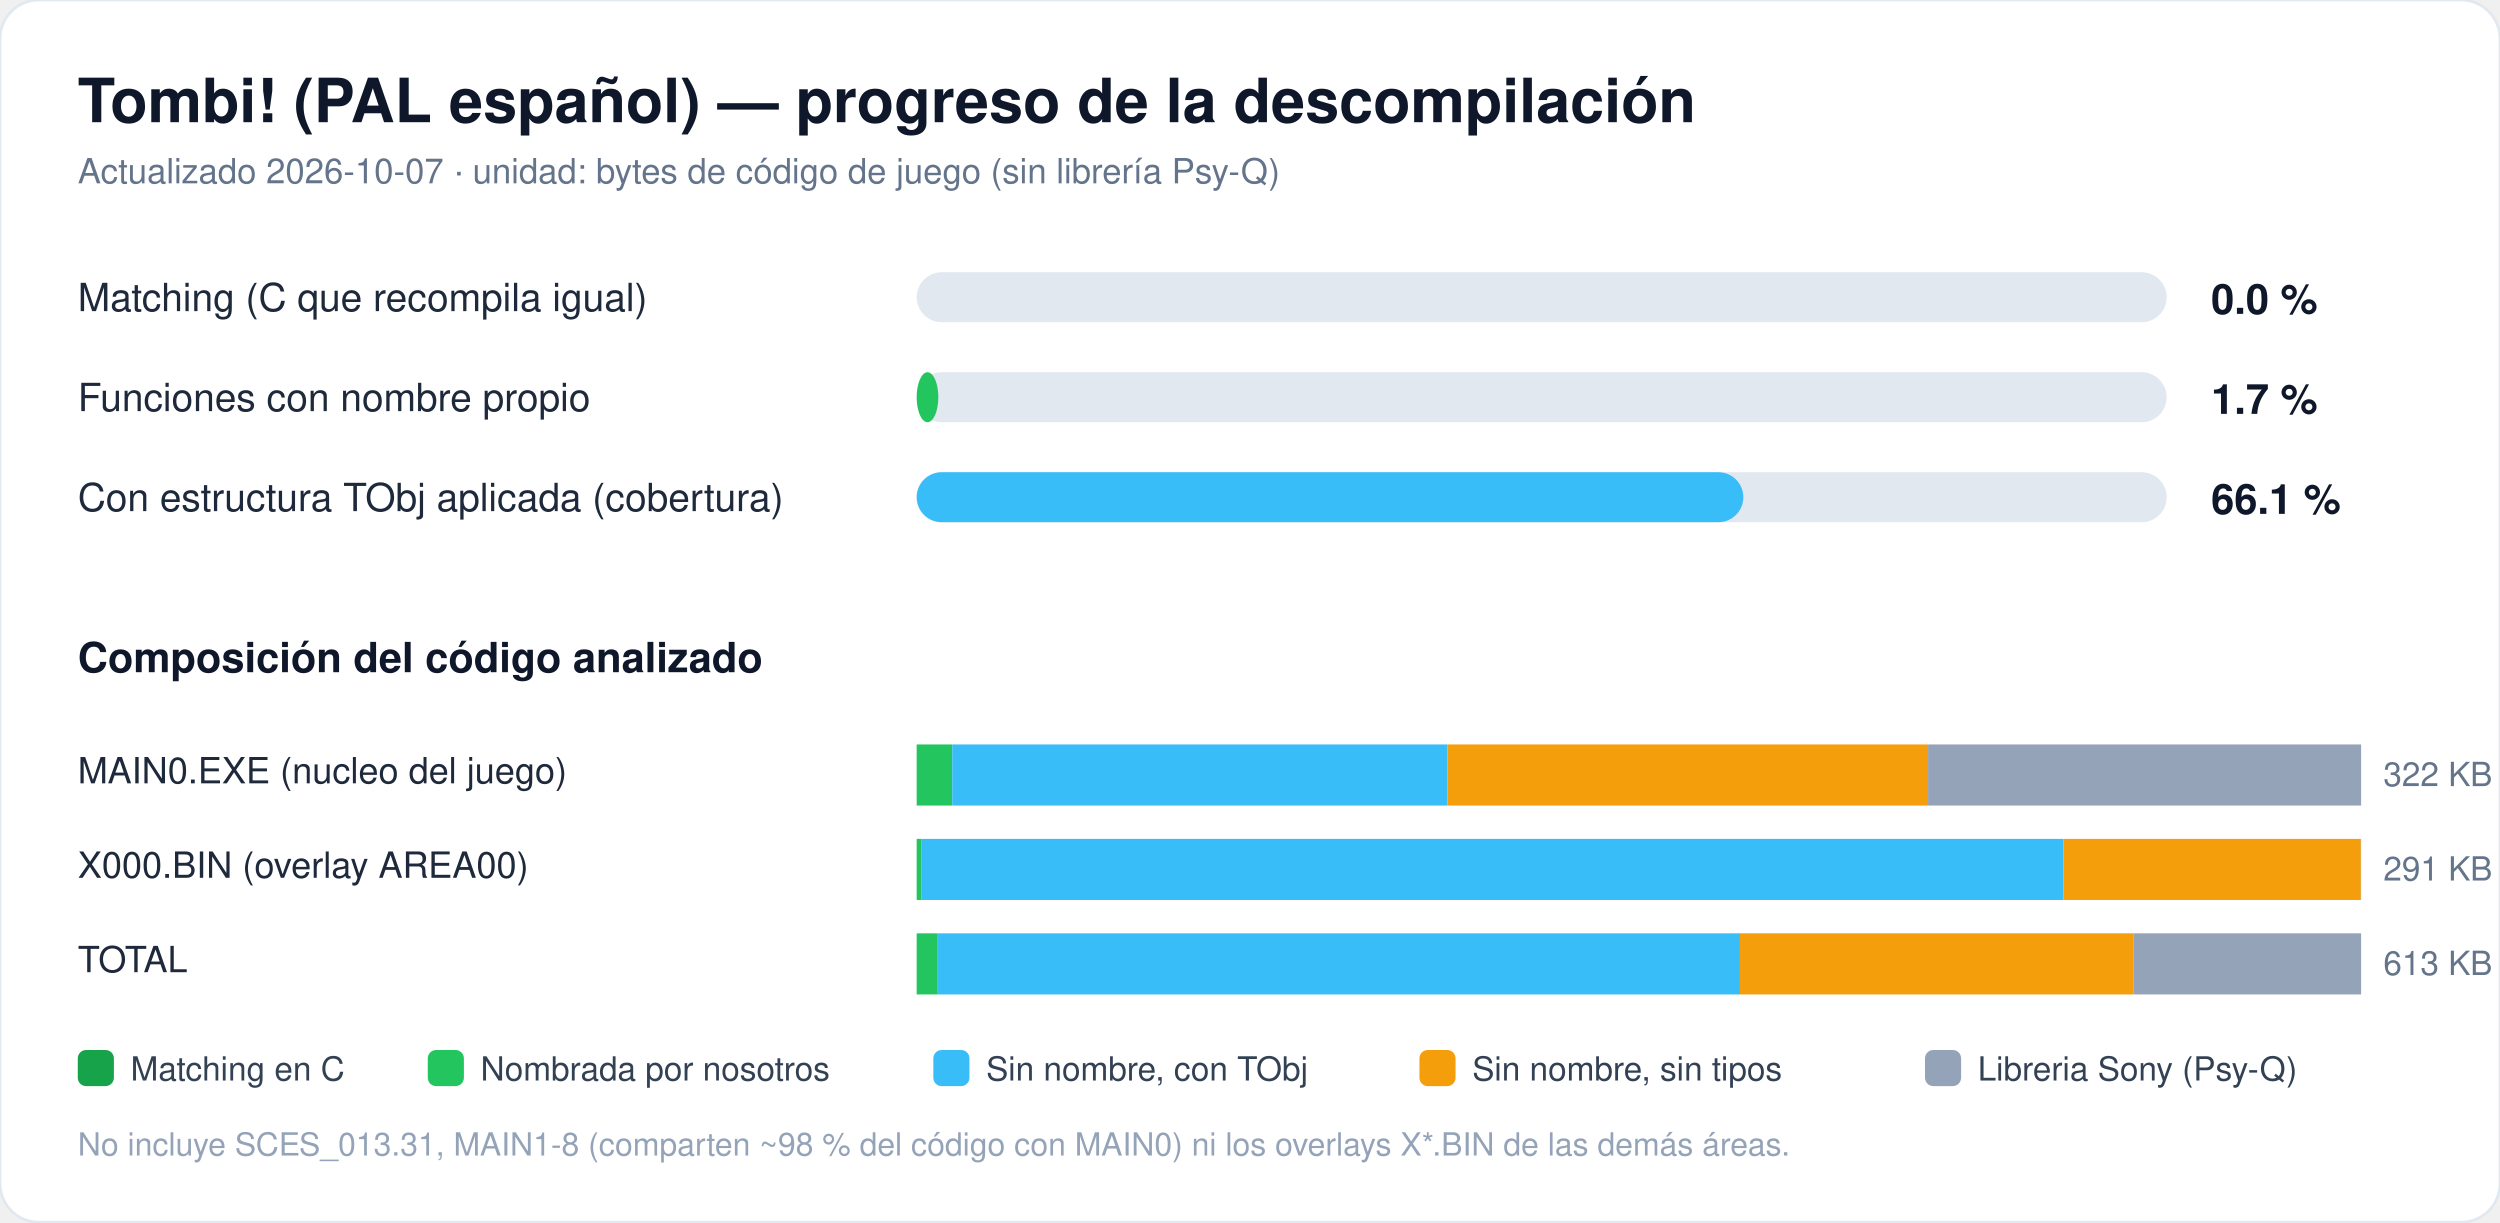
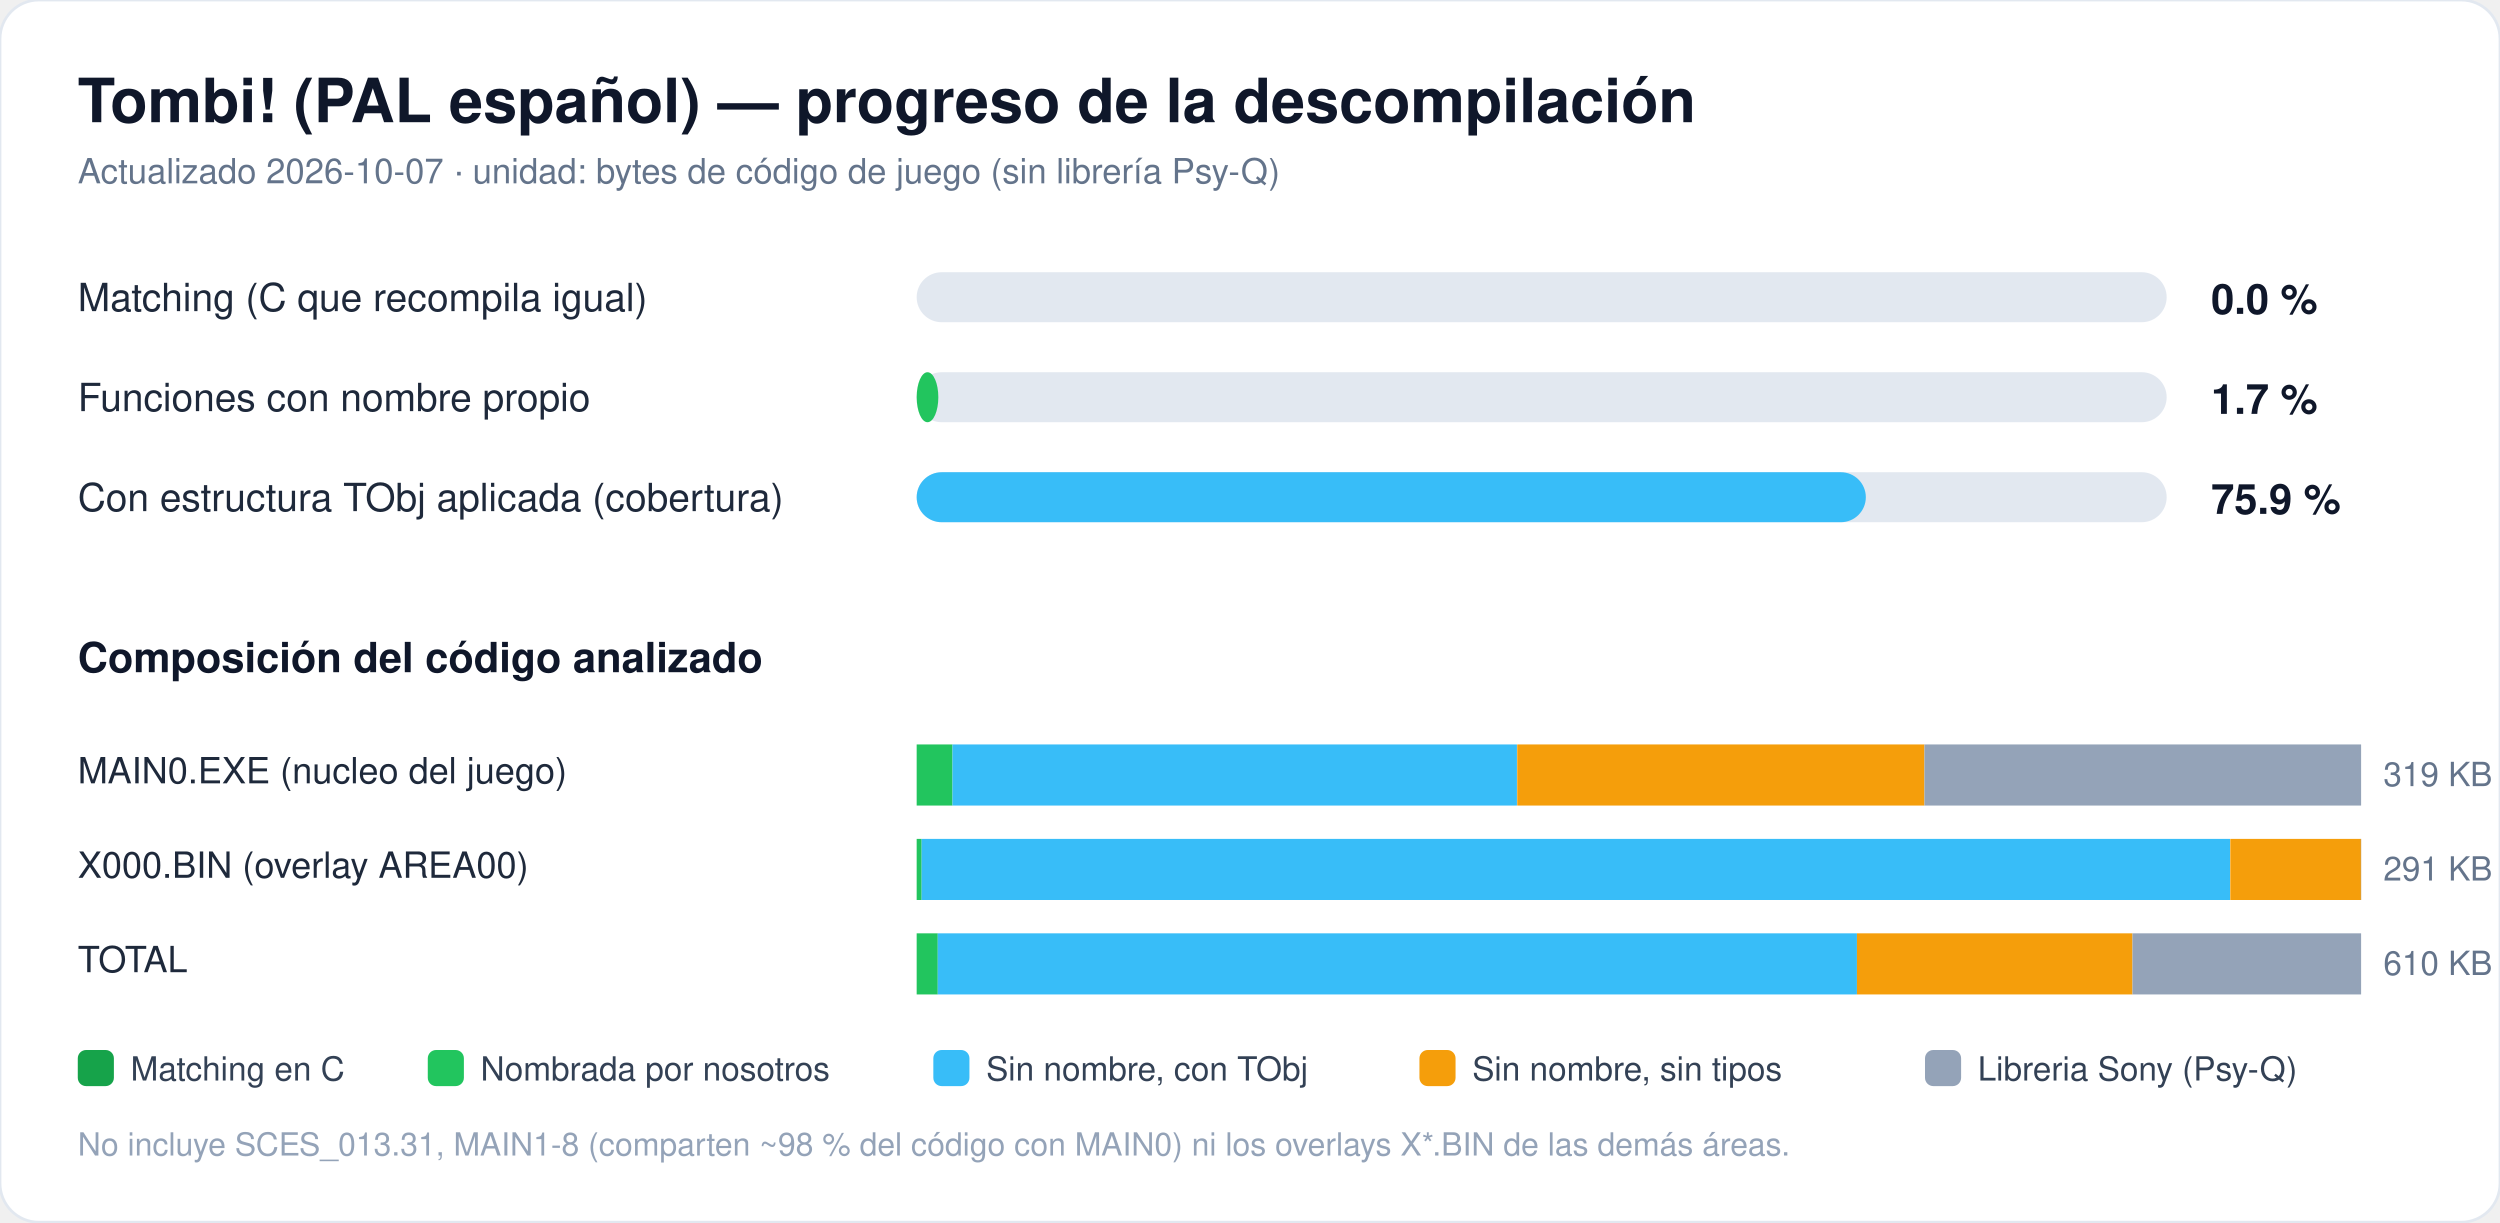
<svg xmlns="http://www.w3.org/2000/svg" width="900" height="440" viewBox="0 0 900 440" role="img" aria-label="Progreso de la descompilacion">
  <rect width="900" height="440" rx="14" fill="#ffffff" stroke="#e2e8f0" />
  <text x="28" y="44" font-family="Segoe UI,Helvetica,Arial,sans-serif" font-size="22" font-weight="700" fill="#0f172a">Tombi! (PAL español) — progreso de la descompilación</text>
  <text x="28" y="66" font-family="Segoe UI,Helvetica,Arial,sans-serif" font-size="12.5" fill="#64748b">Actualizado 2026-10-07 · unidad: bytes de código de juego (sin librería Psy-Q)</text>
  <text x="28" y="112" font-family="Segoe UI,Helvetica,Arial,sans-serif" font-size="14" fill="#1e293b">Matching (C que recompila igual)</text>
  <rect x="330" y="98" width="450" height="18" rx="9" fill="#e2e8f0" />
  <text x="796" y="113" font-family="Segoe UI,Helvetica,Arial,sans-serif" font-size="15" font-weight="700" fill="#0f172a">0.0 %</text>
  <text x="28" y="148" font-family="Segoe UI,Helvetica,Arial,sans-serif" font-size="14" fill="#1e293b">Funciones con nombre propio</text>
  <rect x="330" y="134" width="450" height="18" rx="9" fill="#e2e8f0" />
  <rect x="330" y="134" width="7.8" height="18" rx="9" fill="#22c55e" />
  <text x="796" y="149" font-family="Segoe UI,Helvetica,Arial,sans-serif" font-size="15" font-weight="700" fill="#0f172a">1.7 %</text>
  <text x="28" y="184" font-family="Segoe UI,Helvetica,Arial,sans-serif" font-size="14" fill="#1e293b">Con estructura TObj aplicada (cobertura)</text>
  <rect x="330" y="170" width="450" height="18" rx="9" fill="#e2e8f0" />
-   <rect x="330" y="170" width="297.6" height="18" rx="9" fill="#38bdf8" />
-   <text x="796" y="185" font-family="Segoe UI,Helvetica,Arial,sans-serif" font-size="15" font-weight="700" fill="#0f172a">66.1 %</text>
+   <rect x="330" y="170" width="341.7" height="18" rx="9" fill="#38bdf8" />
+   <text x="796" y="185" font-family="Segoe UI,Helvetica,Arial,sans-serif" font-size="15" font-weight="700" fill="#0f172a">75.9 %</text>
  <text x="28" y="242" font-family="Segoe UI,Helvetica,Arial,sans-serif" font-size="15" font-weight="700" fill="#0f172a">Composición del código analizado</text>
  <text x="28" y="282" font-family="Segoe UI,Helvetica,Arial,sans-serif" font-size="13" fill="#1e293b">MAIN0.EXE (nucleo del juego)</text>
-   <rect x="330.0" y="268" width="12.8" height="22" fill="#22c55e" />
-   <rect x="342.8" y="268" width="178.3" height="22" fill="#38bdf8" />
-   <rect x="521.1" y="268" width="173.0" height="22" fill="#f59e0b" />
-   <rect x="694.1" y="268" width="155.9" height="22" fill="#94a3b8" />
-   <text x="858" y="283" font-family="Segoe UI,Helvetica,Arial,sans-serif" font-size="12" fill="#64748b" text-anchor="start">322 KB</text>
+   <rect x="330.0" y="268" width="12.9" height="22" fill="#22c55e" />
+   <rect x="342.9" y="268" width="203.2" height="22" fill="#38bdf8" />
+   <rect x="546.2" y="268" width="146.6" height="22" fill="#f59e0b" />
+   <rect x="692.8" y="268" width="157.2" height="22" fill="#94a3b8" />
+   <text x="858" y="283" font-family="Segoe UI,Helvetica,Arial,sans-serif" font-size="12" fill="#64748b" text-anchor="start">319 KB</text>
  <text x="28" y="316" font-family="Segoe UI,Helvetica,Arial,sans-serif" font-size="13" fill="#1e293b">X000.BIN (overlay AREA00)</text>
  <rect x="330.0" y="302" width="1.8" height="22" fill="#22c55e" />
-   <rect x="331.8" y="302" width="411.1" height="22" fill="#38bdf8" />
-   <rect x="742.9" y="302" width="107.0" height="22" fill="#f59e0b" />
+   <rect x="331.8" y="302" width="471.0" height="22" fill="#38bdf8" />
+   <rect x="802.9" y="302" width="47.1" height="22" fill="#f59e0b" />
  <rect x="849.9" y="302" width="0.1" height="22" fill="#94a3b8" />
  <text x="858" y="317" font-family="Segoe UI,Helvetica,Arial,sans-serif" font-size="12" fill="#64748b" text-anchor="start">291 KB</text>
  <text x="28" y="350" font-family="Segoe UI,Helvetica,Arial,sans-serif" font-size="13" fill="#1e293b">TOTAL</text>
  <rect x="330.0" y="336" width="7.6" height="22" fill="#22c55e" />
-   <rect x="337.6" y="336" width="288.8" height="22" fill="#38bdf8" />
-   <rect x="626.3" y="336" width="141.7" height="22" fill="#f59e0b" />
-   <rect x="768.0" y="336" width="82.0" height="22" fill="#94a3b8" />
-   <text x="858" y="351" font-family="Segoe UI,Helvetica,Arial,sans-serif" font-size="12" fill="#64748b" text-anchor="start">613 KB</text>
+   <rect x="337.6" y="336" width="330.9" height="22" fill="#38bdf8" />
+   <rect x="668.5" y="336" width="99.2" height="22" fill="#f59e0b" />
+   <rect x="767.7" y="336" width="82.3" height="22" fill="#94a3b8" />
+   <text x="858" y="351" font-family="Segoe UI,Helvetica,Arial,sans-serif" font-size="12" fill="#64748b" text-anchor="start">610 KB</text>
  <rect x="28" y="378" width="13" height="13" rx="3" fill="#16a34a" />
  <text x="47" y="389" font-family="Segoe UI,Helvetica,Arial,sans-serif" font-size="12" fill="#334155">Matching en C</text>
  <rect x="154" y="378" width="13" height="13" rx="3" fill="#22c55e" />
  <text x="173" y="389" font-family="Segoe UI,Helvetica,Arial,sans-serif" font-size="12" fill="#334155">Nombrada por nosotros</text>
  <rect x="336" y="378" width="13" height="13" rx="3" fill="#38bdf8" />
  <text x="355" y="389" font-family="Segoe UI,Helvetica,Arial,sans-serif" font-size="12" fill="#334155">Sin nombre, con TObj</text>
  <rect x="511" y="378" width="13" height="13" rx="3" fill="#f59e0b" />
  <text x="530" y="389" font-family="Segoe UI,Helvetica,Arial,sans-serif" font-size="12" fill="#334155">Sin nombre, sin tipos</text>
  <rect x="693" y="378" width="13" height="13" rx="3" fill="#94a3b8" />
  <text x="712" y="389" font-family="Segoe UI,Helvetica,Arial,sans-serif" font-size="12" fill="#334155">Libreria Sony (Psy-Q)</text>
  <text x="28" y="416" font-family="Segoe UI,Helvetica,Arial,sans-serif" font-size="11.5" fill="#94a3b8">No incluye SCES_013.31, MAIN1-8 (comparten ~98 % del código con MAIN0) ni los overlays X*.BIN de las demás áreas.</text>
</svg>
